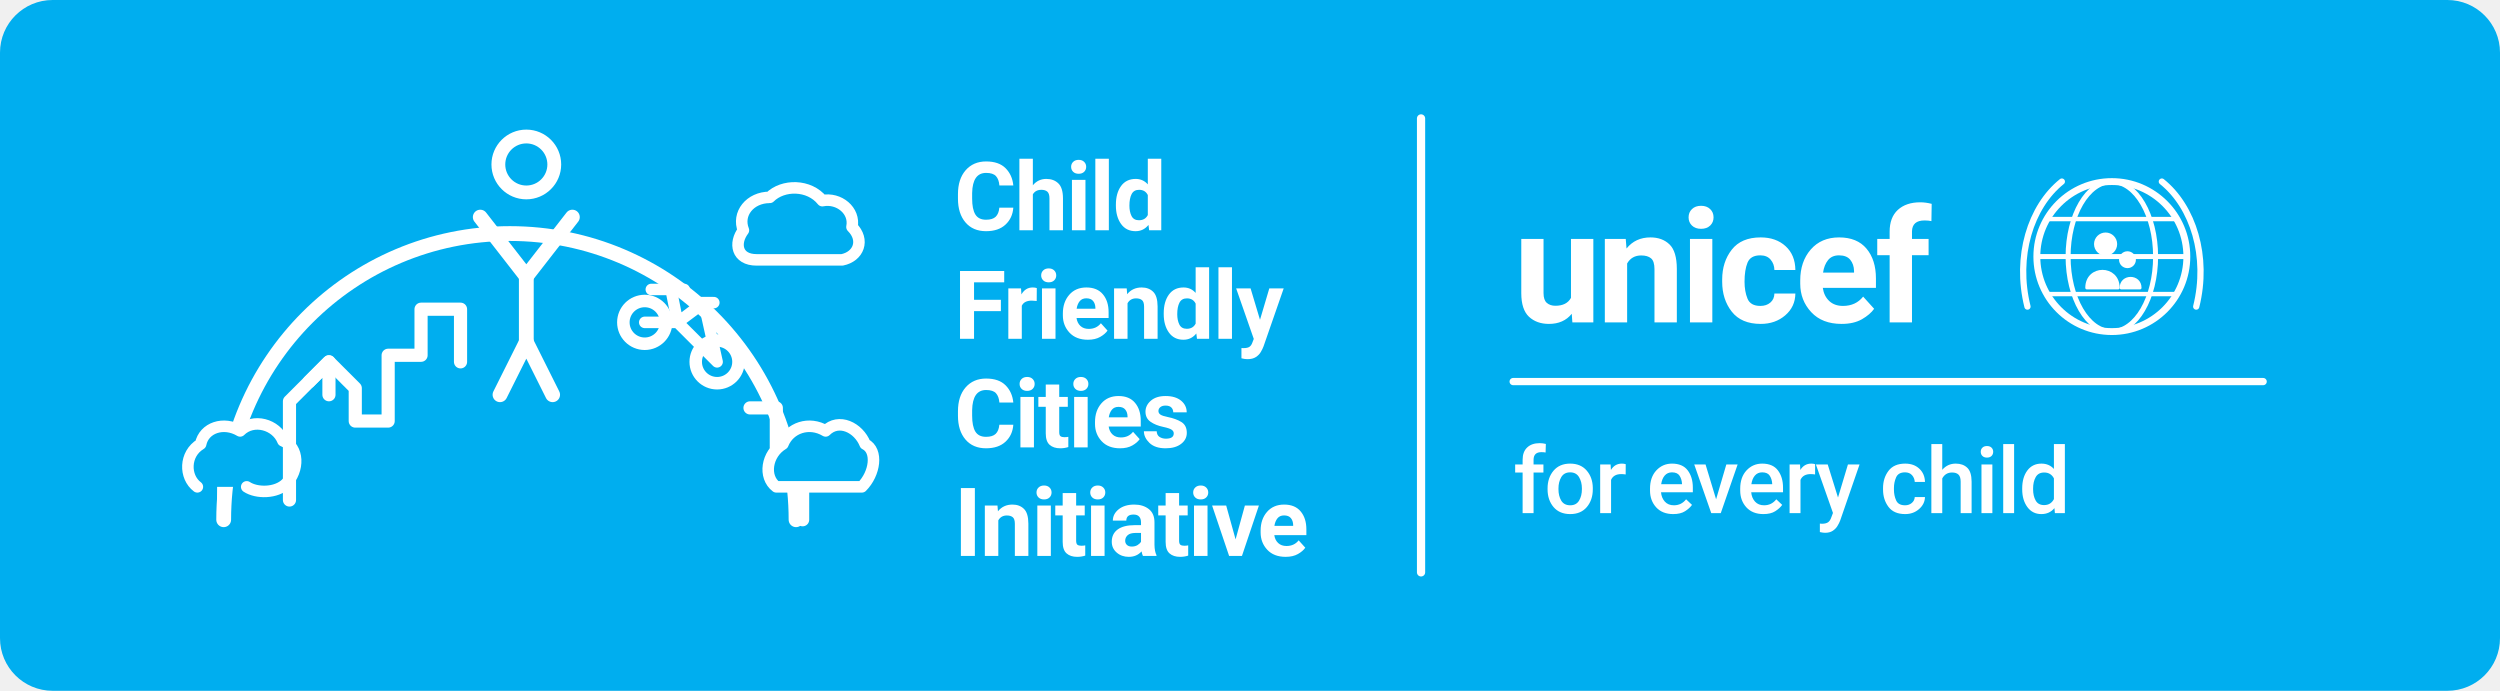
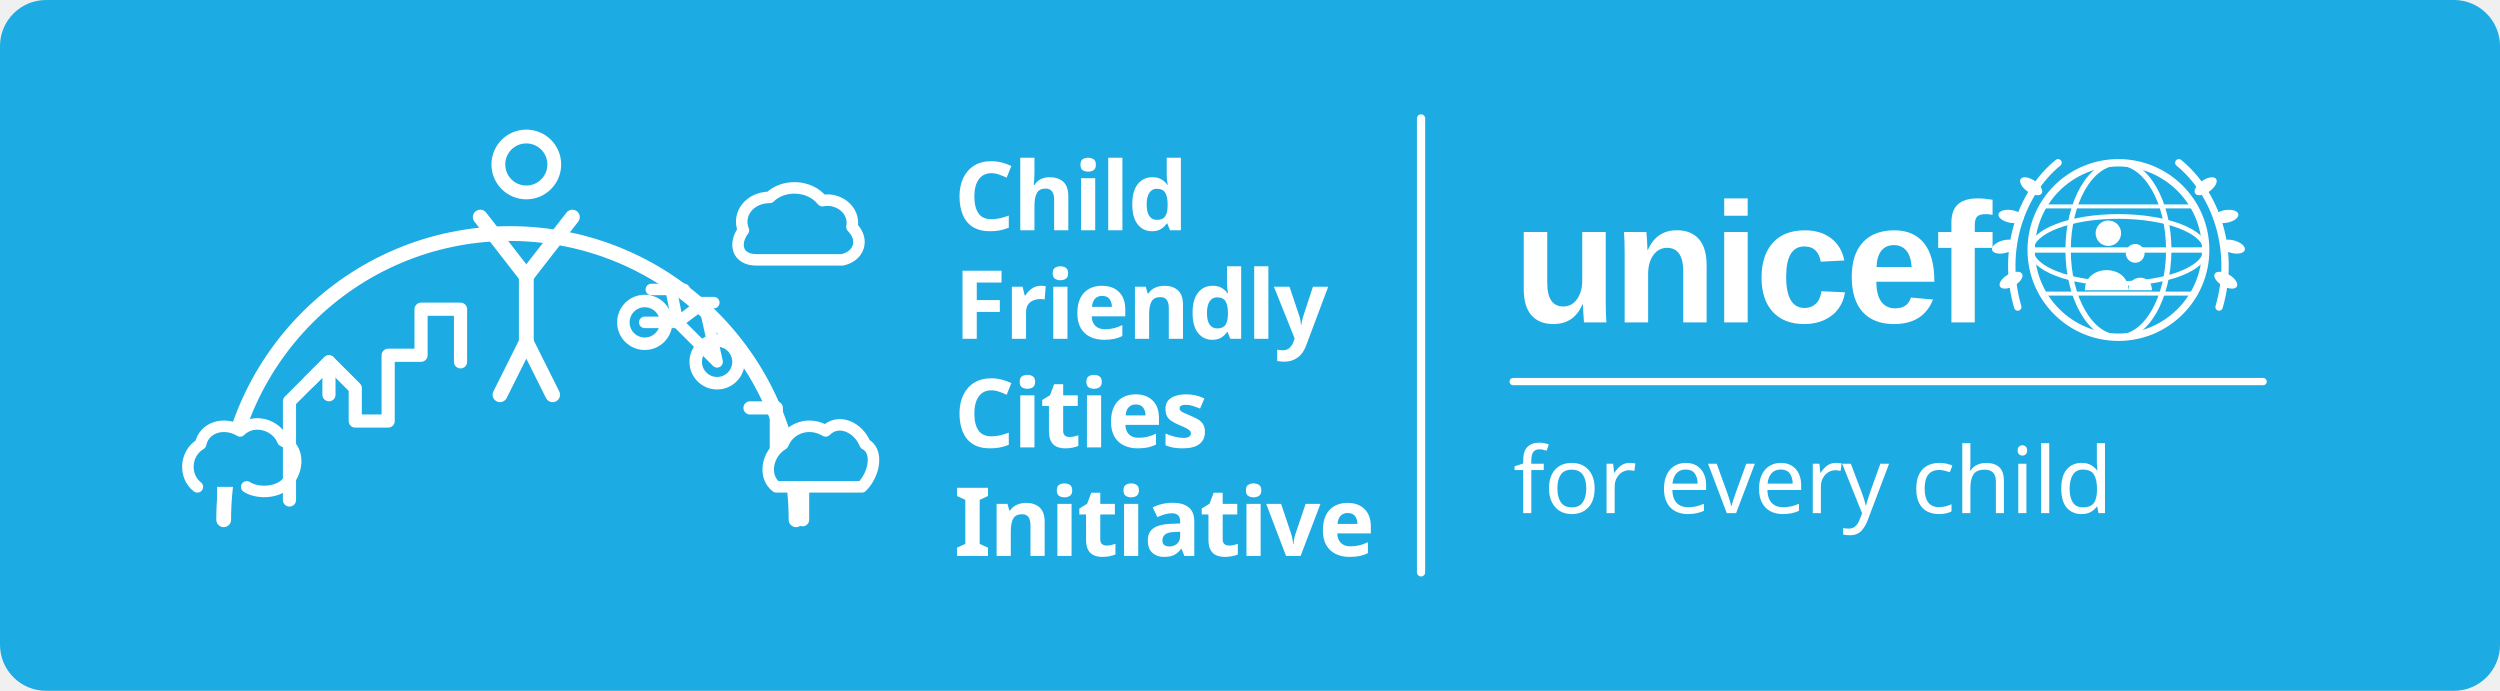
<svg xmlns="http://www.w3.org/2000/svg" viewBox="0 0 760 210" fill="none" role="img" aria-label="UNICEF Child Friendly Cities Initiative Logo">
-   <rect width="760" height="210" rx="16" fill="#00AEEF" />
+   <rect width="760" height="210" rx="14" fill="#1CABE2" />
  <g stroke="#FFFFFF" stroke-linecap="round" stroke-linejoin="round" fill="none">
    <path d="M 68 158 A 78 78 0 0 1 242 158" stroke-width="4.5" />
    <line x1="68" y1="158" x2="68" y2="148" stroke-width="4" />
-     <path d="M 60 148 C 56 145 56 138 61 135 C 62 130 68 128 73 131 C 77 127 84 129 86 134 C 91 136 91 143 87 147 C 84 150 78 150 75 148" stroke-width="3.5" fill="#00AEEF" />
+     <path d="M 60 148 C 56 145 56 138 61 135 C 62 130 68 128 73 131 C 77 127 84 129 86 134 C 91 136 91 143 87 147 C 84 150 78 150 75 148" stroke-width="3.5" fill="#1CABE2" />
    <path d="M 88 152 L 88 122 L 100 110 L 108 118 L 108 128 L 118 128 L 118 108 L 128 108 L 128 94 L 140 94 L 140 110" stroke-width="4" />
    <path d="M 94 116 L 100 110 L 100 120" stroke-width="4" />
-     <circle cx="160" cy="50" r="8.5" stroke-width="4.2" fill="#00AEEF" />
+     <circle cx="160" cy="50" r="8.5" stroke-width="4.2" fill="#1CABE2" />
    <path d="M 146 66 L 160 84 L 174 66" stroke-width="4.5" />
    <line x1="160" y1="84" x2="160" y2="104" stroke-width="4.5" />
    <path d="M 152 120 L 160 104 L 168 120" stroke-width="4.5" />
    <circle cx="196" cy="98" r="6.5" stroke-width="3.8" />
    <circle cx="218" cy="110" r="6.5" stroke-width="3.8" />
    <path d="M 196 98 L 206 98 L 218 110 M 206 98 L 204 88 M 198 88 L 208 88 M 206 98 L 214 92 L 218 110 M 211 92 L 217 92" stroke-width="3.5" />
-     <path d="M 226 70 C 224 65 228 60 234 60 C 238 56 246 56 250 61 C 255 60 260 64 259 69 C 263 73 261 78 256 79 L 230 79 C 224 79 223 74 226 70 Z" stroke-width="3.5" fill="#00AEEF" />
+     <path d="M 226 70 C 224 65 228 60 234 60 C 238 56 246 56 250 61 C 255 60 260 64 259 69 C 263 73 261 78 256 79 L 230 79 C 224 79 223 74 226 70 Z" stroke-width="3.5" fill="#1CABE2" />
    <path d="M 228 124 L 236 124 L 236 136 L 244 136 L 244 148" stroke-width="4" />
    <line x1="244" y1="158" x2="244" y2="148" stroke-width="4" />
-     <path d="M 236 148 C 232 145 233 138 238 135 C 240 130 246 128 251 131 C 255 127 261 130 263 135 C 267 137 266 144 262 148 Z" stroke-width="3.5" fill="#00AEEF" />
+     <path d="M 236 148 C 232 145 233 138 238 135 C 240 130 246 128 251 131 C 255 127 261 130 263 135 C 267 137 266 144 262 148 Z" stroke-width="3.5" fill="#1CABE2" />
  </g>
-   <g fill="#FFFFFF" font-family="-apple-system, BlinkMacSystemFont, 'Segoe UI', Roboto, Helvetica, Arial, sans-serif" font-weight="600" letter-spacing="-0.02em">
+   <g fill="#FFFFFF" font-family="'Century Gothic', 'Tw Cen MT', 'Avenir Next', 'Avenir', 'Segoe UI', -apple-system, sans-serif" font-weight="600" letter-spacing="-0.02em">
    <text x="290" y="70" font-size="29">Child</text>
    <text x="290" y="103" font-size="29">Friendly</text>
    <text x="290" y="136" font-size="29">Cities</text>
    <text x="290" y="169" font-size="29">Initiative</text>
  </g>
  <line x1="432" y1="36" x2="432" y2="174" stroke="#FFFFFF" stroke-width="2.5" stroke-linecap="round" />
  <g fill="#FFFFFF">
-     <text x="460" y="98" font-family="-apple-system, BlinkMacSystemFont, 'Segoe UI', Roboto, Helvetica, Arial, sans-serif" font-weight="700" font-size="48" letter-spacing="-1.5px">unicef</text>
-     <g transform="translate(642, 78) scale(0.95)" stroke="#FFFFFF" fill="none" stroke-linecap="round" stroke-linejoin="round">
-       <circle cx="0" cy="0" r="24" stroke-width="2.2" />
-       <ellipse cx="0" cy="0" rx="14" ry="24" stroke-width="1.6" />
-       <line x1="-24" y1="0" x2="24" y2="0" stroke-width="1.6" />
-       <line x1="-20" y1="-12" x2="20" y2="-12" stroke-width="1.4" />
-       <line x1="-20" y1="12" x2="20" y2="12" stroke-width="1.4" />
-       <circle cx="-2" cy="-4" r="3.2" fill="#FFFFFF" />
-       <path d="M -8 10 C -8 3, 2 3, 2 10 Z" fill="#FFFFFF" />
-       <circle cx="5" cy="1" r="2.2" fill="#FFFFFF" />
-       <path d="M 3 10 C 3 6, 9 6, 9 10 Z" fill="#FFFFFF" />
-       <path d="M -27 16 C -31 0, -26 -16, -16 -24" stroke-width="2" />
-       <path d="M 27 16 C 31 0, 26 -16, 16 -24" stroke-width="2" />
+     <text x="460" y="98" font-family="'Frutiger', 'Univers', 'Helvetica Neue', 'Arial', -apple-system, sans-serif" font-weight="700" font-size="52" letter-spacing="-1.5px">unicef</text>
+     <g transform="translate(644, 76) scale(1.02)" stroke="#FFFFFF" stroke-linecap="round" stroke-linejoin="round">
+       <circle cx="0" cy="0" r="26" stroke-width="2.2" fill="none" />
+       <ellipse cx="0" cy="0" rx="15" ry="26" stroke-width="1.6" fill="none" />
+       <ellipse cx="0" cy="0" rx="26" ry="10" stroke-width="1.4" fill="none" />
+       <line x1="-26" y1="0" x2="26" y2="0" stroke-width="1.6" />
+       <line x1="-23" y1="-13" x2="23" y2="-13" stroke-width="1.2" />
+       <line x1="-23" y1="13" x2="23" y2="13" stroke-width="1.2" />
+       <circle cx="-3" cy="-5" r="3.8" fill="#FFFFFF" stroke="none" />
+       <path d="M -10 12 C -10 4, 3 4, 3 12 Z" fill="#FFFFFF" stroke="none" />
+       <circle cx="5" cy="1" r="2.8" fill="#FFFFFF" stroke="none" />
+       <path d="M 3 12 C 3 7, 10 7, 10 12 Z" fill="#FFFFFF" stroke="none" />
+       <path d="M -30 17 C -35 0, -29 -17, -18 -26" stroke-width="2.2" fill="none" />
+       <ellipse cx="-32" cy="9" rx="3.8" ry="1.9" transform="rotate(-30 -32 9)" fill="#FFFFFF" stroke="none" />
+       <ellipse cx="-34" cy="-1" rx="3.8" ry="1.9" transform="rotate(-15 -34 -1)" fill="#FFFFFF" stroke="none" />
+       <ellipse cx="-32" cy="-10" rx="3.8" ry="1.9" transform="rotate(10 -32 -10)" fill="#FFFFFF" stroke="none" />
+       <ellipse cx="-26" cy="-19" rx="3.8" ry="1.9" transform="rotate(35 -26 -19)" fill="#FFFFFF" stroke="none" />
+       <path d="M 30 17 C 35 0, 29 -17, 18 -26" stroke-width="2.2" fill="none" />
+       <ellipse cx="32" cy="9" rx="3.8" ry="1.9" transform="rotate(30 32 9)" fill="#FFFFFF" stroke="none" />
+       <ellipse cx="34" cy="-1" rx="3.8" ry="1.9" transform="rotate(15 34 -1)" fill="#FFFFFF" stroke="none" />
+       <ellipse cx="32" cy="-10" rx="3.8" ry="1.9" transform="rotate(-10 32 -10)" fill="#FFFFFF" stroke="none" />
+       <ellipse cx="26" cy="-19" rx="3.8" ry="1.9" transform="rotate(-35 26 -19)" fill="#FFFFFF" stroke="none" />
    </g>
    <line x1="460" y1="116" x2="688" y2="116" stroke="#FFFFFF" stroke-width="2.2" stroke-linecap="round" />
-     <text x="460" y="156" font-family="-apple-system, BlinkMacSystemFont, 'Segoe UI', Roboto, Helvetica, Arial, sans-serif" font-weight="500" font-size="28" letter-spacing="-0.02em">for every child</text>
+     <text x="460" y="156" font-family="'Century Gothic', 'Tw Cen MT', 'Avenir Next', 'Avenir', 'Segoe UI', -apple-system, sans-serif" font-weight="400" font-size="28" letter-spacing="-0.01em">for every child</text>
  </g>
</svg>
